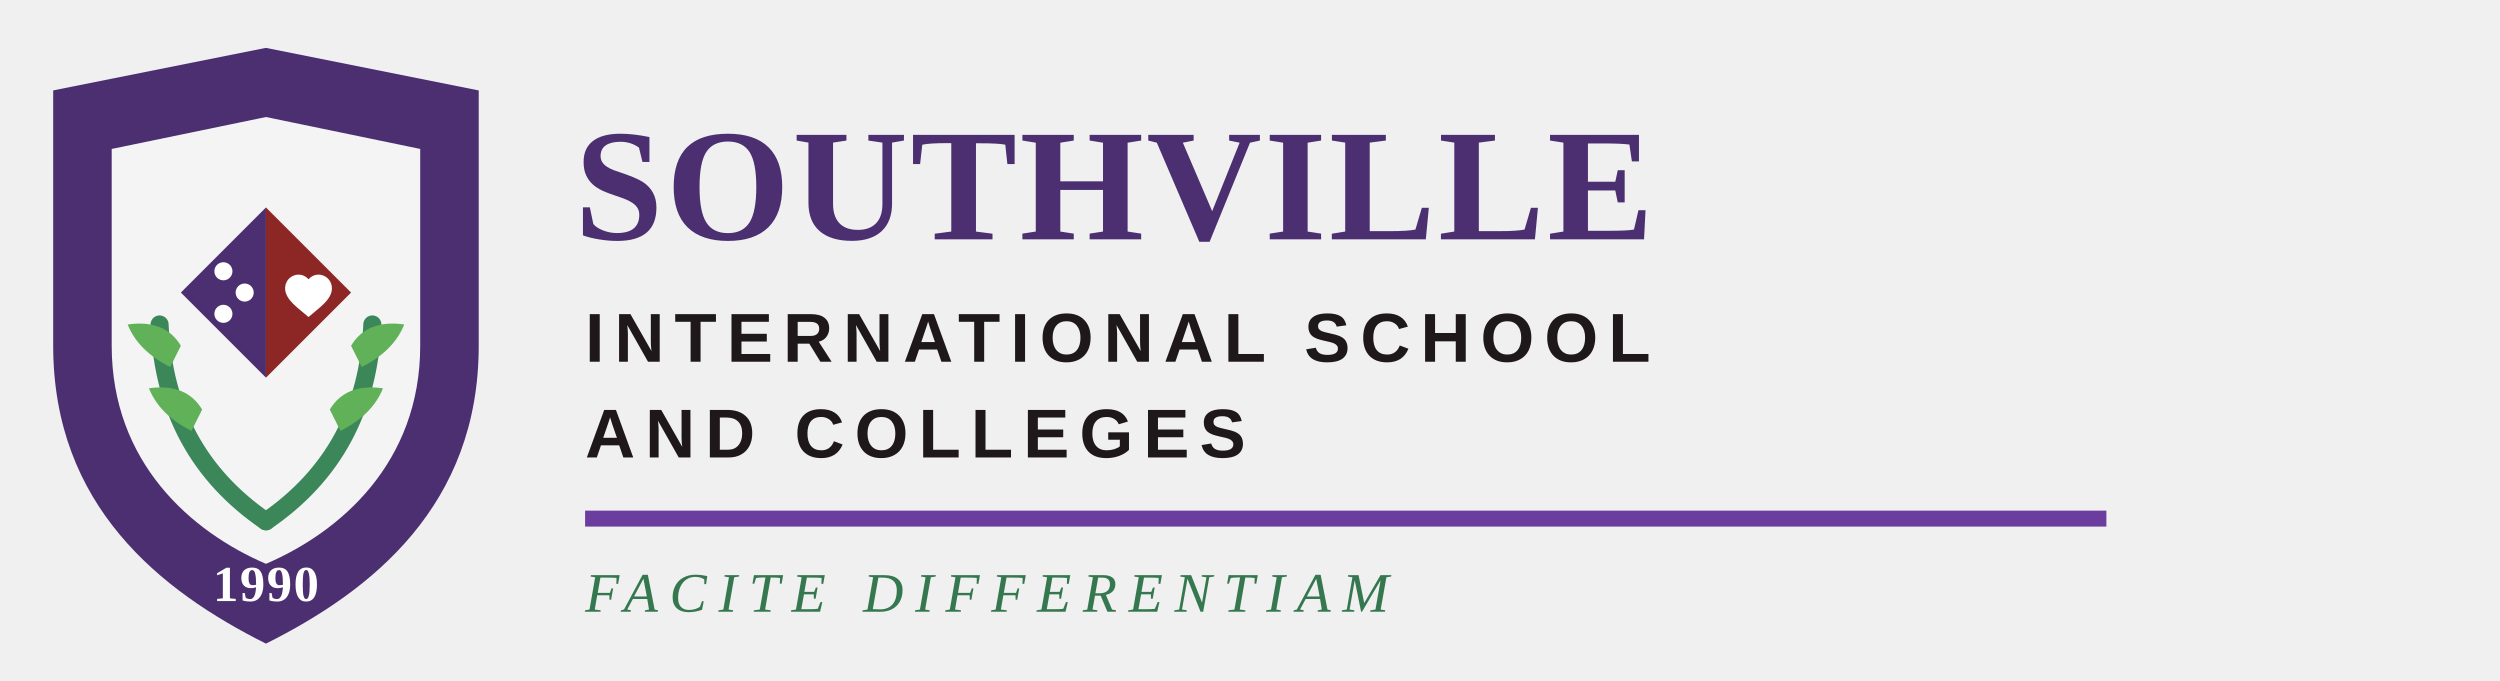
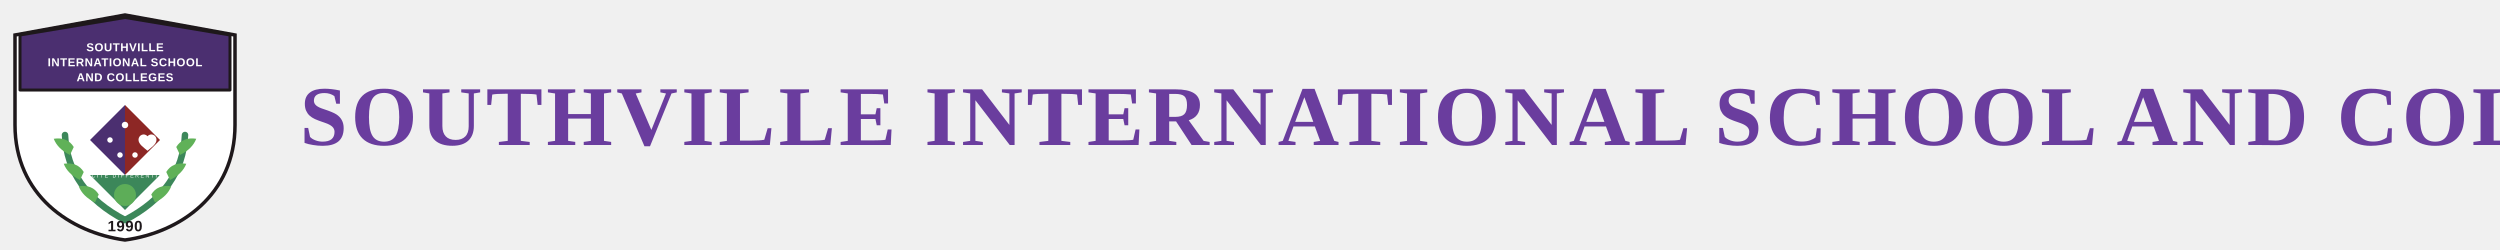
- <svg xmlns="http://www.w3.org/2000/svg" viewBox="0 0 470 128" width="470" height="128" role="img" aria-label="Southville International School and Colleges">
-   <g transform="translate(6, 5)">
-     <path d="M 4 12 L 44 4 L 84 12 L 84 60 C 84 90 64 106 44 116 C 24 106 4 90 4 60 Z" fill="#4B2F70" />
-     <path d="M 15 23 L 44 17 L 73 23 L 73 60 C 73 82 58 95 44 101 C 30 95 15 82 15 60 Z" fill="#F4F4F5" />
-     <path d="M 44 34 L 44 66 L 28 50 Z" fill="#4B2F70" />
-     <path d="M 44 34 L 60 50 L 44 66 Z" fill="#8D2725" />
-     <circle cx="36" cy="46" r="1.7" fill="#FFFFFF" />
-     <circle cx="36" cy="54" r="1.7" fill="#FFFFFF" />
-     <circle cx="40" cy="50" r="1.7" fill="#FFFFFF" />
-     <path d="M 52 47.5 c -1.6 -1.8 -4.4 -0.6 -4.4 1.7 c 0 2.2 2.6 3.8 4.4 5.4 c 1.8 -1.6 4.4 -3.2 4.4 -5.4 c 0 -2.3 -2.8 -3.5 -4.4 -1.7 z" fill="#FFFFFF" />
-     <path d="M 24 56 Q 25 80 44 93" fill="none" stroke="#3C875A" stroke-width="3.4" stroke-linecap="round" />
-     <path d="M 64 56 Q 63 80 44 93" fill="none" stroke="#3C875A" stroke-width="3.4" stroke-linecap="round" />
-     <path d="M 26 64 q -6 -3 -8 -8 q 7 -1 10 4 z" fill="#60B158" />
-     <path d="M 30 76 q -6 -3 -8 -8 q 7 -1 10 4 z" fill="#60B158" />
-     <path d="M 62 64 q 6 -3 8 -8 q -7 -1 -10 4 z" fill="#60B158" />
-     <path d="M 58 76 q 6 -3 8 -8 q -7 -1 -10 4 z" fill="#60B158" />
-     <text x="44" y="108" text-anchor="middle" font-family="Georgia, Gelasio, 'Times New Roman', serif" font-size="9.5" font-weight="700" fill="#FFFFFF" letter-spacing="0.3">1990</text>
+ <svg xmlns="http://www.w3.org/2000/svg" viewBox="0 0 1000 100" width="1000" height="100" role="img" aria-label="Southville International School and Colleges">
+   <g transform="translate(4, 4)">
+     <path d="M 2 10 L 46 2 L 90 10 L 90 46 C 90 74 68 89 46 92 C 24 89 2 74 2 46 Z" fill="#FFFFFF" stroke="#1E181B" stroke-width="1.4" />
+     <path d="M 4 10 L 46 3 L 88 10 L 88 32 L 4 32 Z" fill="#4B2F70" stroke="#1E181B" stroke-width="1.2" stroke-linejoin="round" />
+     <text x="46" y="16.5" text-anchor="middle" font-family="Arial, Arimo, sans-serif" font-size="4.6" font-weight="700" fill="#FFFFFF" letter-spacing="0.2">SOUTHVILLE</text>
+     <text x="46" y="22.5" text-anchor="middle" font-family="Arial, Arimo, sans-serif" font-size="4.6" font-weight="700" fill="#FFFFFF" letter-spacing="0.2">INTERNATIONAL SCHOOL</text>
+     <text x="46" y="28.5" text-anchor="middle" font-family="Arial, Arimo, sans-serif" font-size="4.6" font-weight="700" fill="#FFFFFF" letter-spacing="0.2">AND COLLEGES</text>
+     <path d="M 46 38 L 46 66 L 32 52 Z" fill="#4B2F70" />
+     <path d="M 46 38 L 60 52 L 46 66 Z" fill="#8D2725" />
+     <path d="M 32 66 L 46 66 L 60 66 L 46 80 Z" fill="#3C875A" />
+     <circle cx="46" cy="46" r="1.3" fill="#FFFFFF" />
+     <circle cx="40" cy="52" r="1.1" fill="#FFFFFF" />
+     <circle cx="44" cy="58" r="1.1" fill="#FFFFFF" />
+     <circle cx="50" cy="58" r="1.1" fill="#FFFFFF" />
+     <path d="M 55 50.5 c -1.3 -1.5 -3.6 -0.5 -3.6 1.4 c 0 1.8 2.1 3.1 3.6 4.4 c 1.5 -1.3 3.6 -2.6 3.6 -4.4 c 0 -1.9 -2.3 -2.9 -3.6 -1.4 z" fill="#FFFFFF" />
+     <text x="46" y="67" text-anchor="middle" font-family="Arial, sans-serif" font-size="2.1" letter-spacing="0.6" fill="#FFFFFF">FACITE DIFFERENTIAM</text>
+     <circle cx="46" cy="74" r="4.4" fill="#60B158" opacity="0.9" />
+     <path d="M 22 50 Q 23 72 46 84" fill="none" stroke="#3C875A" stroke-width="2.6" stroke-linecap="round" />
+     <path d="M 70 50 Q 69 72 46 84" fill="none" stroke="#3C875A" stroke-width="2.6" stroke-linecap="round" />
+     <path d="M 24 58 q -5 -2.5 -6.5 -6.5 q 5.5 -0.8 8 3.3 z" fill="#60B158" />
+     <path d="M 28 68 q -5 -2.5 -6.5 -6.5 q 5.5 -0.8 8 3.3 z" fill="#60B158" />
+     <path d="M 34 77 q -5 -2.5 -6.5 -6.5 q 5.5 -0.8 8 3.3 z" fill="#60B158" />
+     <path d="M 68 58 q 5 -2.5 6.5 -6.5 q -5.5 -0.8 -8 3.3 z" fill="#60B158" />
+     <path d="M 64 68 q 5 -2.5 6.5 -6.5 q -5.5 -0.8 -8 3.3 z" fill="#60B158" />
+     <path d="M 58 77 q 5 -2.5 6.5 -6.5 q -5.5 -0.8 -8 3.3 z" fill="#60B158" />
+     <text x="46" y="88.5" text-anchor="middle" font-family="Arial, sans-serif" font-size="6" font-weight="700" fill="#1E181B" letter-spacing="0.2">1990</text>
  </g>
-   <g transform="translate(108, 0)">
-     <text x="0" y="45" font-family="Georgia, Gelasio, 'Times New Roman', serif" font-size="30" font-weight="700" fill="#4B2F70" letter-spacing="0.5">SOUTHVILLE</text>
-     <text x="2" y="68" font-family="Arial, Arimo, Helvetica, sans-serif" font-size="13" font-weight="700" fill="#1E181B" letter-spacing="1.9">INTERNATIONAL SCHOOL</text>
-     <text x="2" y="86" font-family="Arial, Arimo, Helvetica, sans-serif" font-size="13" font-weight="700" fill="#1E181B" letter-spacing="1.9">AND COLLEGES</text>
-     <rect x="2" y="96" width="286" height="3" fill="#6A3D9E" />
-     <text x="2" y="115" font-family="Georgia, Gelasio, 'Times New Roman', serif" font-size="10.5" font-style="italic" fill="#357850" letter-spacing="2.2">FACITE DIFFERENTIAM</text>
-   </g>
+   <text x="120" y="58" font-family="Georgia, Gelasio, 'Times New Roman', serif" font-size="34" font-weight="600" letter-spacing="1.5" fill="#6A3D9E">SOUTHVILLE INTERNATIONAL SCHOOL AND COLLEGES</text>
</svg>
